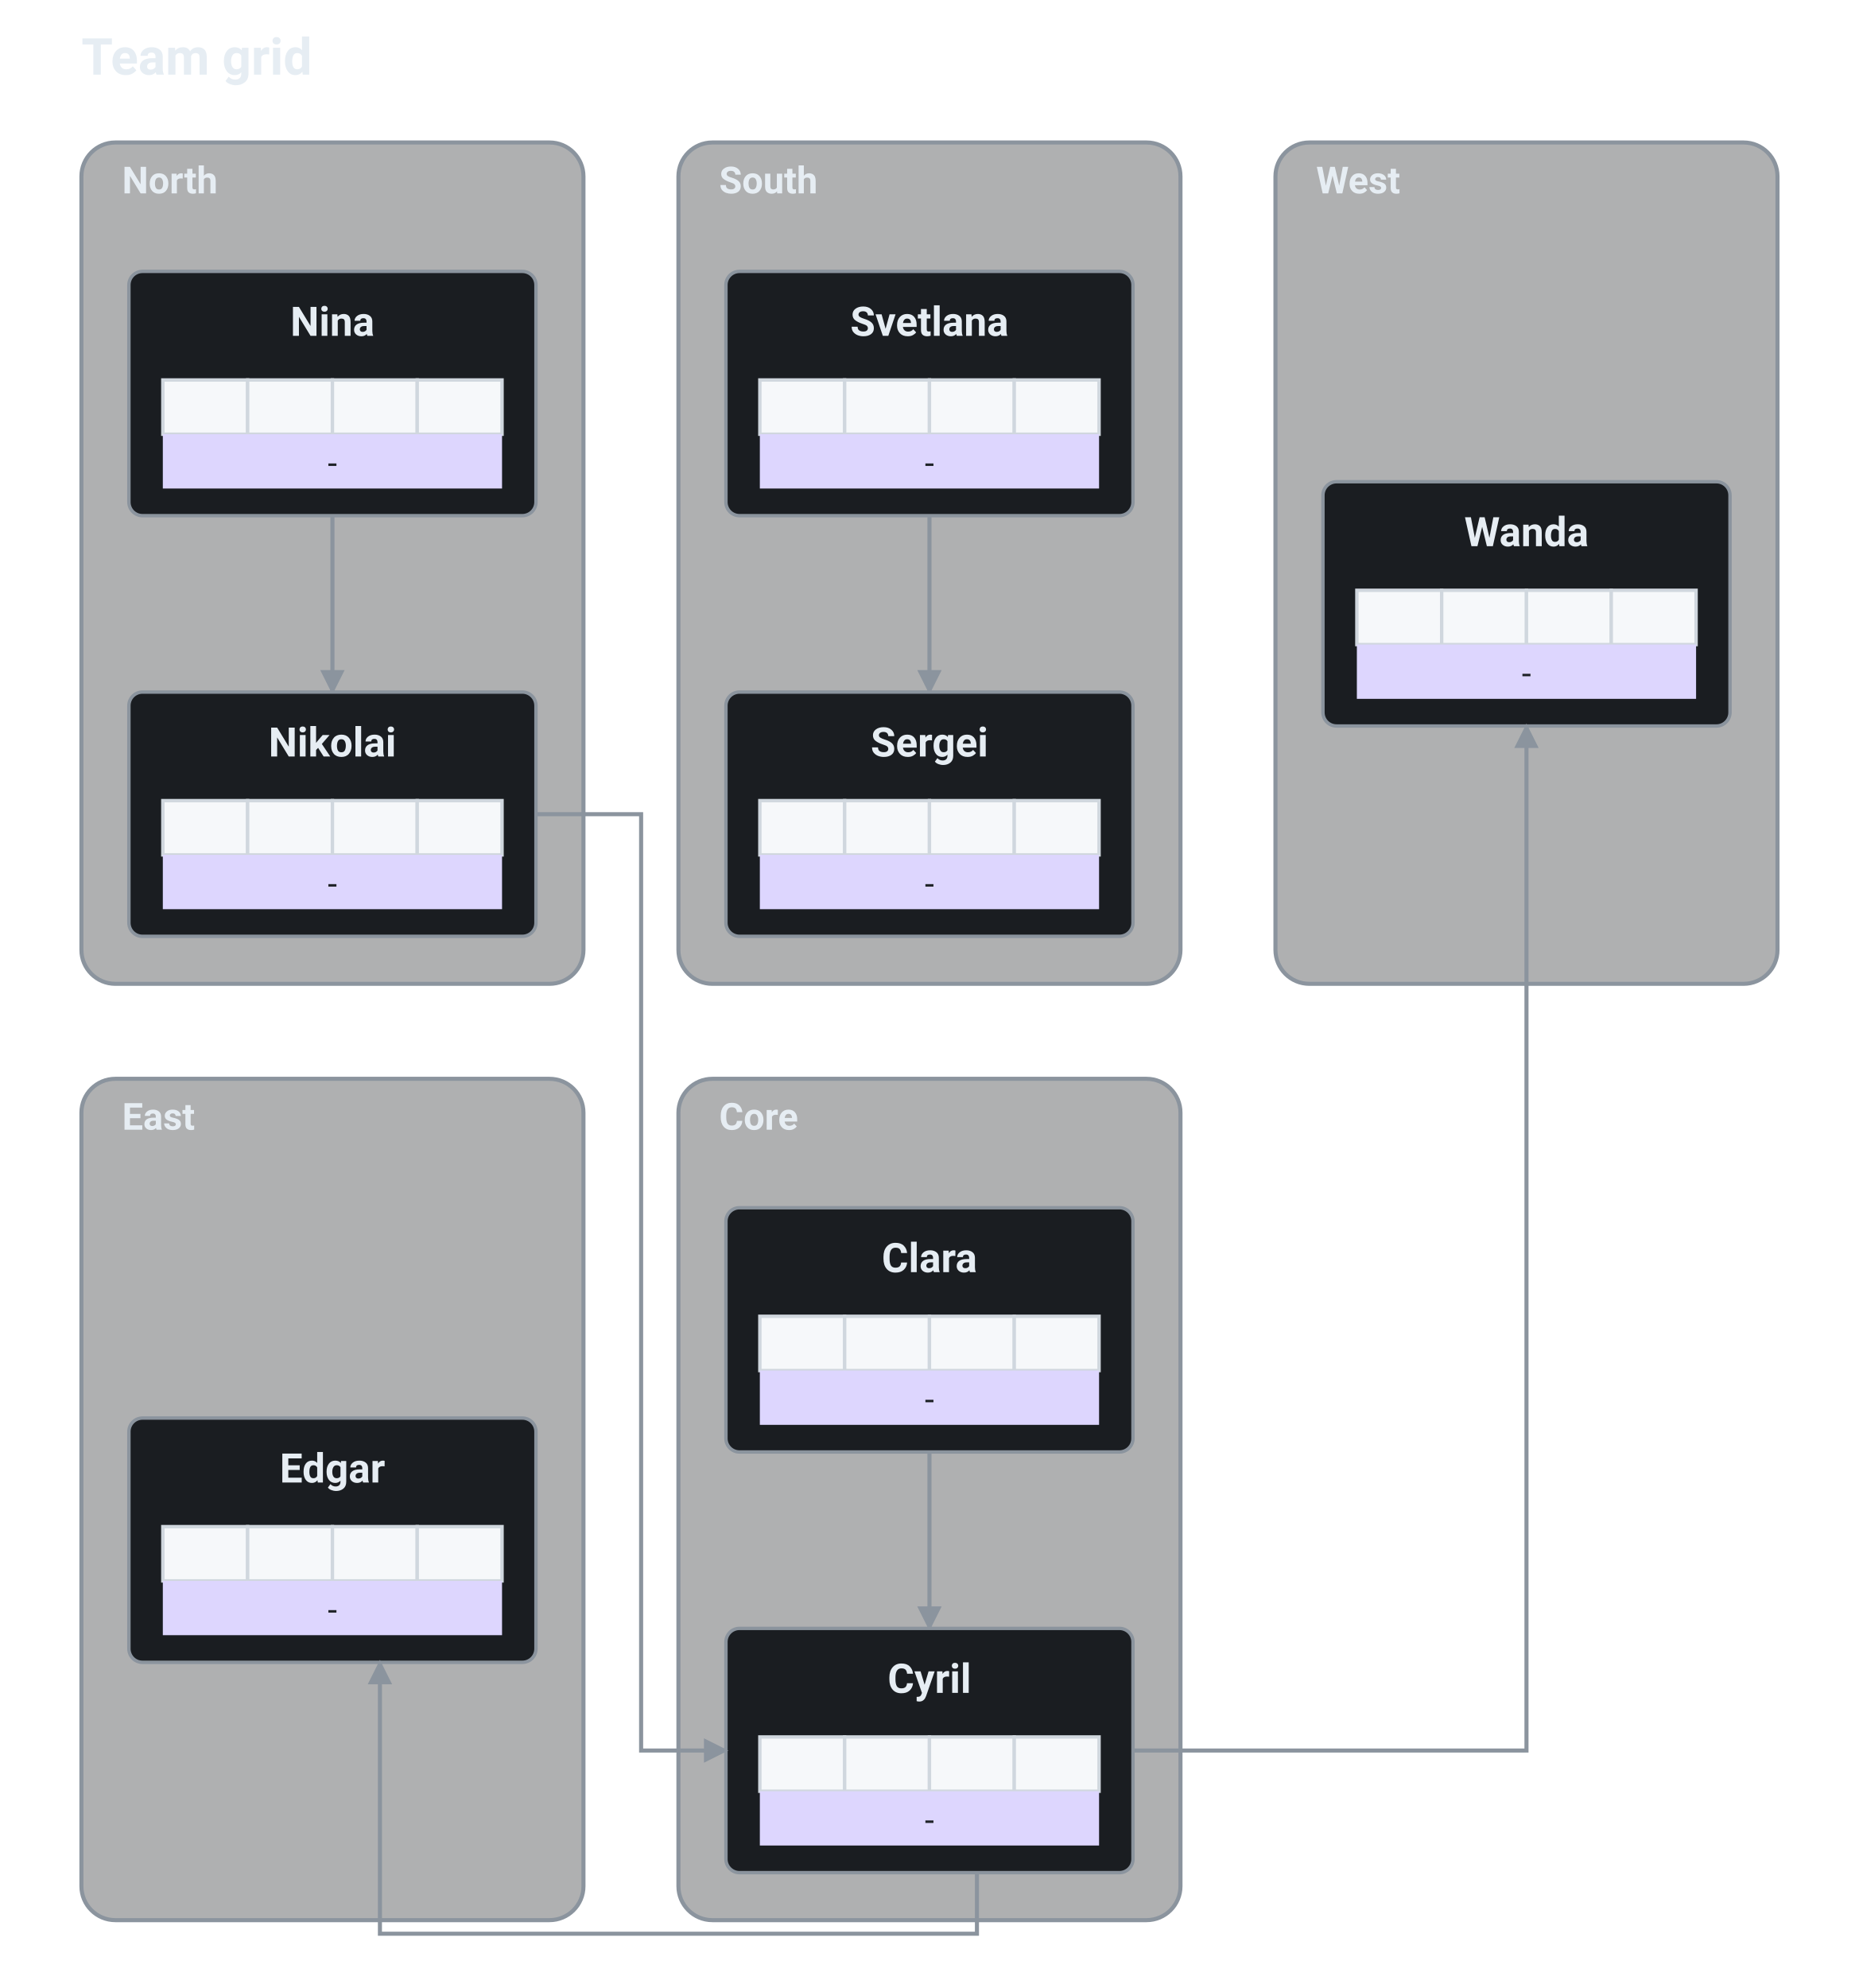
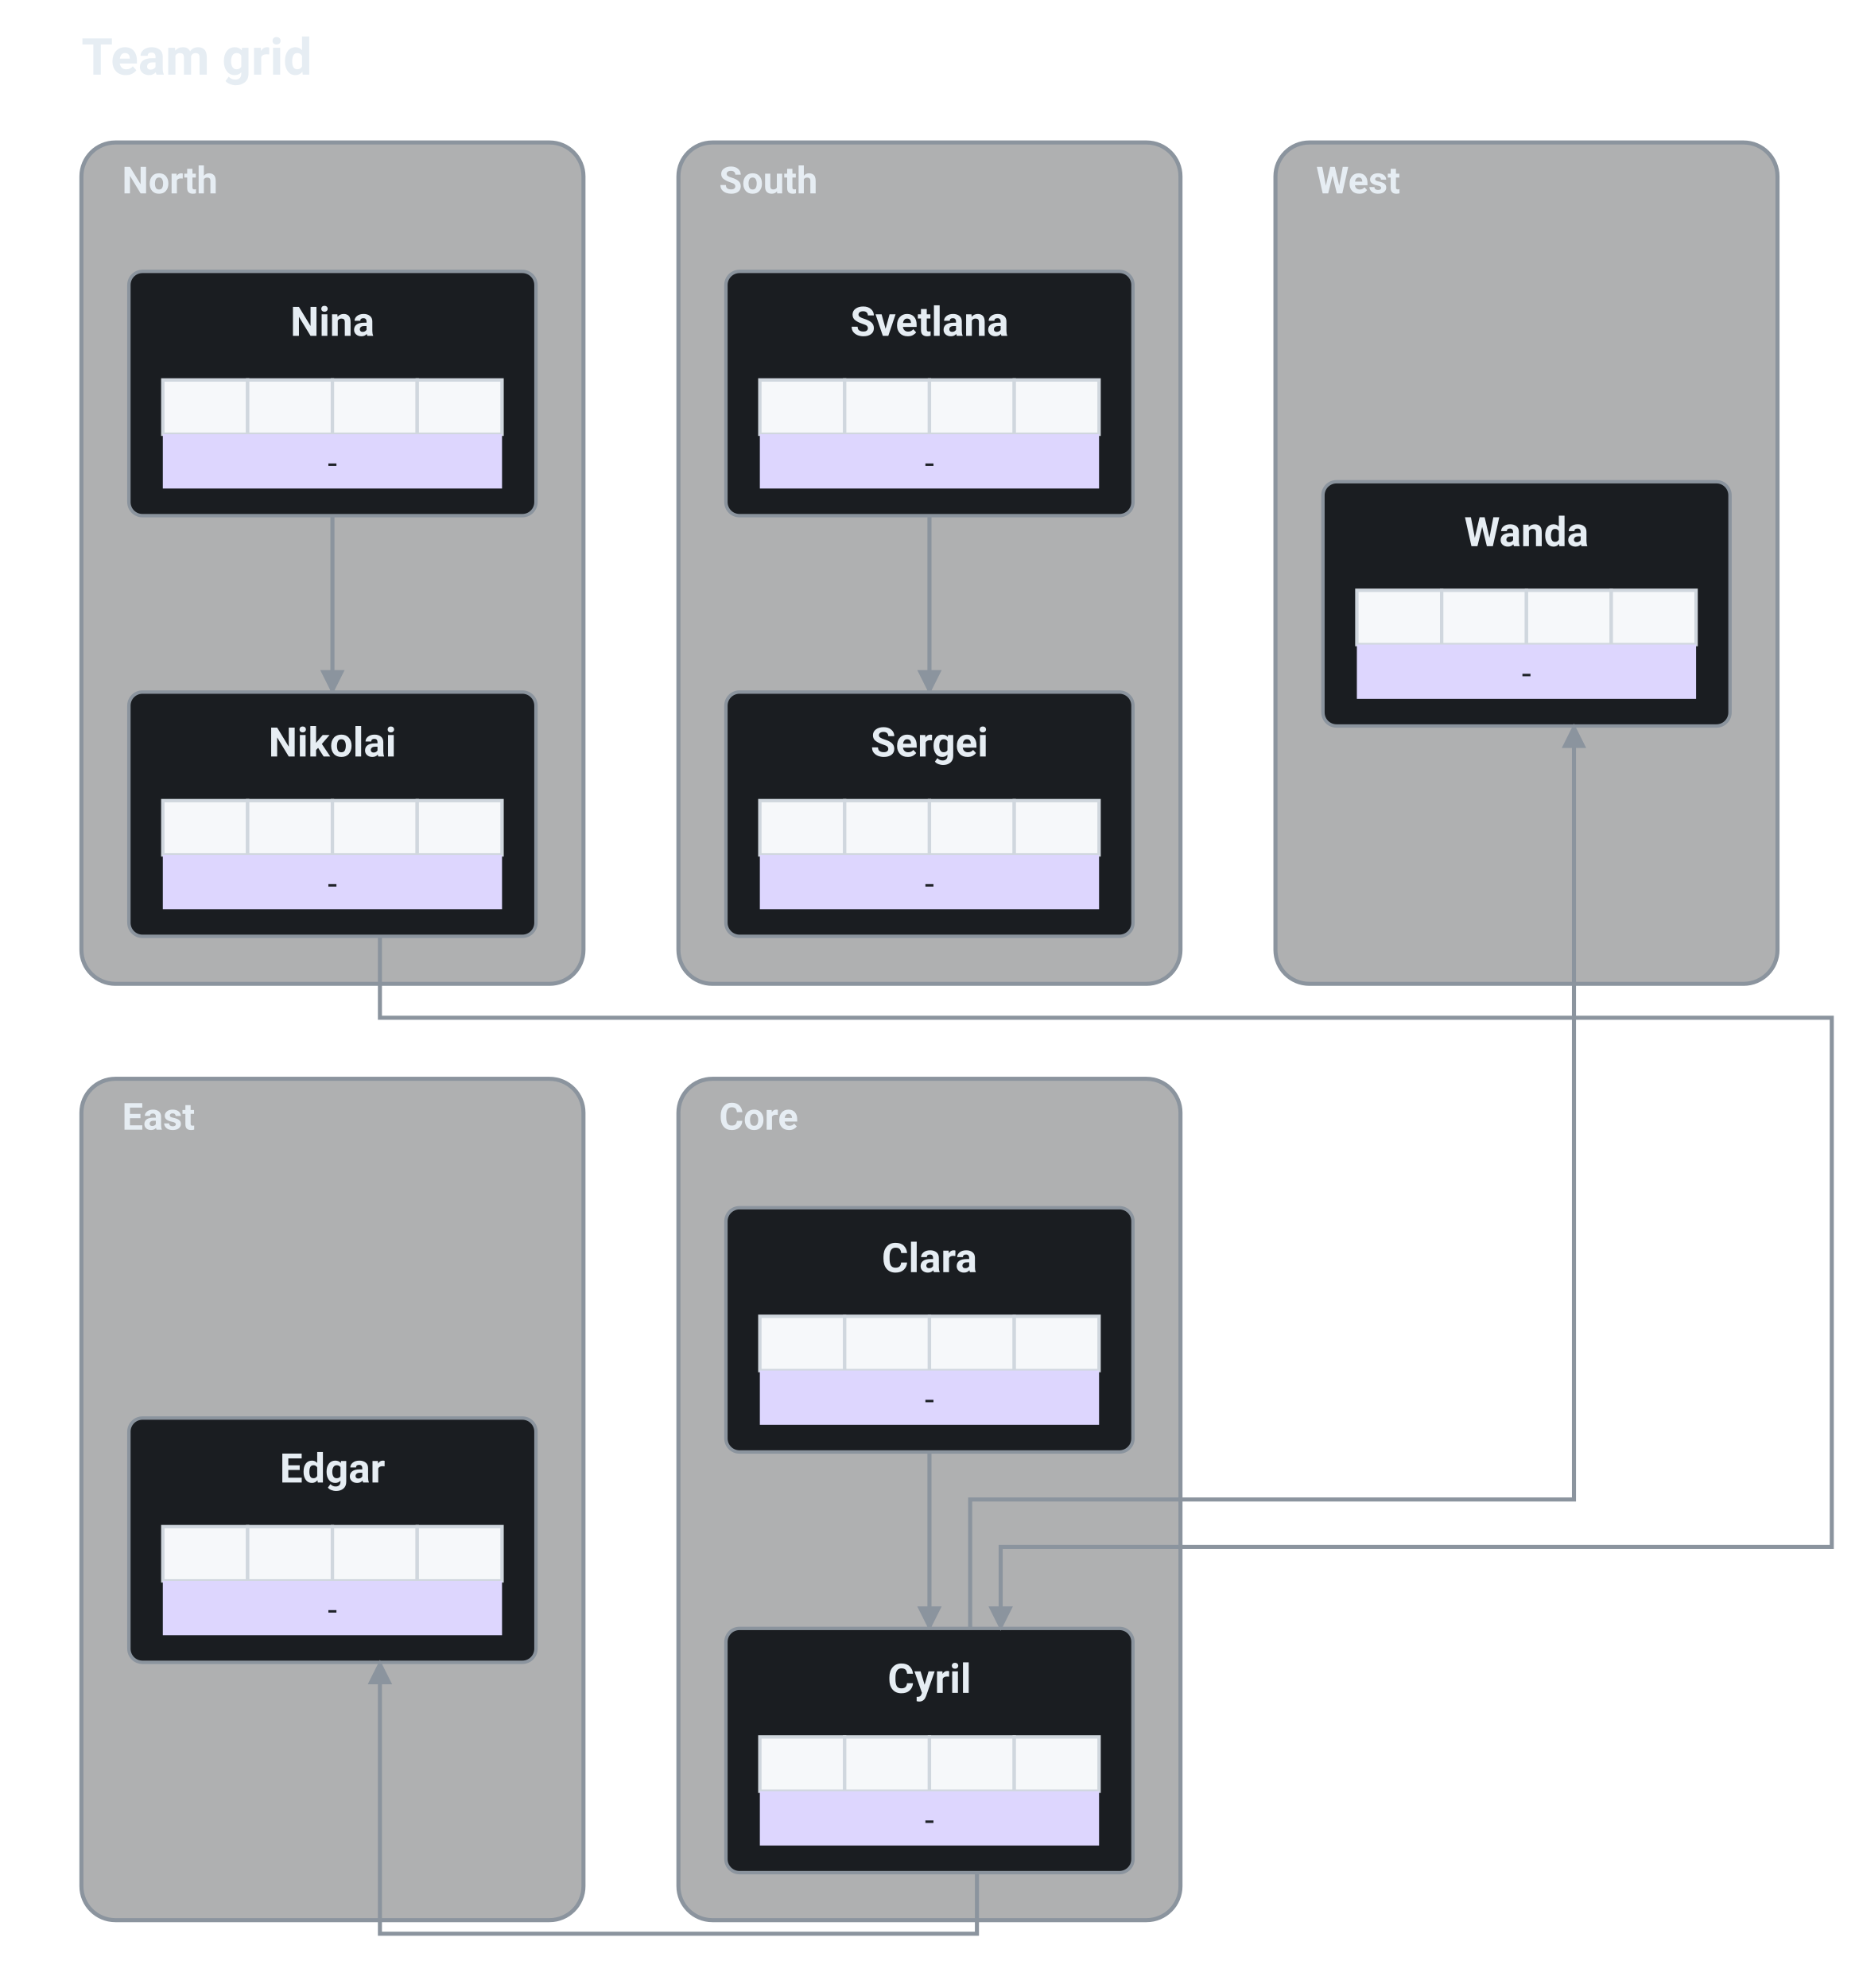
<svg xmlns="http://www.w3.org/2000/svg" viewBox="0 0 548 586" width="548" height="586" role="img" font-family="system-ui, -apple-system, &quot;Segoe UI&quot;, Roboto, sans-serif">
  <text x="24" y="22" fill="#e6edf3" font-size="15" text-anchor="start" font-weight="700">Team grid</text>
  <defs>
    <marker id="ext-pm-report" viewBox="0 0 10 10" refX="9" refY="5" markerWidth="6" markerHeight="6" orient="auto-start-reverse">
      <path d="M 0 0 L 10 5 L 0 10 z" fill="#8b949e" />
    </marker>
  </defs>
  <rect x="24" y="42" width="148" height="248" rx="10" ry="10" fill="#1a1d21" fill-opacity="0.35" stroke="#8b949e" stroke-width="1.2" data-team="powermap" data-team-id="north" />
  <text x="36" y="57" fill="#e6edf3" font-size="11" text-anchor="start" font-weight="600" data-team-label="1">North</text>
  <rect x="200" y="42" width="148" height="248" rx="10" ry="10" fill="#1a1d21" fill-opacity="0.35" stroke="#8b949e" stroke-width="1.2" data-team="powermap" data-team-id="south" />
  <text x="212" y="57" fill="#e6edf3" font-size="11" text-anchor="start" font-weight="600" data-team-label="1">South</text>
  <rect x="376" y="42" width="148" height="248" rx="10" ry="10" fill="#1a1d21" fill-opacity="0.35" stroke="#8b949e" stroke-width="1.2" data-team="powermap" data-team-id="west" />
  <text x="388" y="57" fill="#e6edf3" font-size="11" text-anchor="start" font-weight="600" data-team-label="1">West</text>
  <rect x="24" y="318" width="148" height="248" rx="10" ry="10" fill="#1a1d21" fill-opacity="0.35" stroke="#8b949e" stroke-width="1.2" data-team="powermap" data-team-id="east" />
  <text x="36" y="333" fill="#e6edf3" font-size="11" text-anchor="start" font-weight="600" data-team-label="1">East</text>
  <rect x="200" y="318" width="148" height="248" rx="10" ry="10" fill="#1a1d21" fill-opacity="0.35" stroke="#8b949e" stroke-width="1.2" data-team="powermap" data-team-id="core" />
  <text x="212" y="333" fill="#e6edf3" font-size="11" text-anchor="start" font-weight="600" data-team-label="1">Core</text>
  <path d="M 98 152 L 98 178 L 98 178 L 98 204" fill="none" stroke="#8b949e" stroke-width="1.2" marker-end="url(#ext-pm-report)" />
  <path d="M 274 152 L 274 178 L 274 178 L 274 204" fill="none" stroke="#8b949e" stroke-width="1.2" marker-end="url(#ext-pm-report)" />
  <path d="M 274 428 L 274 454 L 274 454 L 274 480" fill="none" stroke="#8b949e" stroke-width="1.2" marker-end="url(#ext-pm-report)" />
  <rect x="38" y="80" width="120" height="72" fill="#1a1d21" stroke="#8b949e" stroke-width="1" rx="4" />
  <text x="98" y="99" fill="#e6edf3" font-size="12" text-anchor="middle" font-weight="700">Nina</text>
  <rect x="48" y="112" width="25" height="16" fill="#f6f8fa" stroke="#d0d7de" />
  <rect x="73" y="112" width="25" height="16" fill="#f6f8fa" stroke="#d0d7de" />
  <rect x="98" y="112" width="25" height="16" fill="#f6f8fa" stroke="#d0d7de" />
  <rect x="123" y="112" width="25" height="16" fill="#f6f8fa" stroke="#d0d7de" />
  <rect x="48" y="128" width="100" height="16" fill="#ddd6fe" />
  <text x="98" y="140" fill="#1f2328" font-size="10" text-anchor="middle">-</text>
  <rect x="38" y="204" width="120" height="72" fill="#1a1d21" stroke="#8b949e" stroke-width="1" rx="4" />
  <text x="98" y="223" fill="#e6edf3" font-size="12" text-anchor="middle" font-weight="700">Nikolai</text>
  <rect x="48" y="236" width="25" height="16" fill="#f6f8fa" stroke="#d0d7de" />
  <rect x="73" y="236" width="25" height="16" fill="#f6f8fa" stroke="#d0d7de" />
  <rect x="98" y="236" width="25" height="16" fill="#f6f8fa" stroke="#d0d7de" />
  <rect x="123" y="236" width="25" height="16" fill="#f6f8fa" stroke="#d0d7de" />
  <rect x="48" y="252" width="100" height="16" fill="#ddd6fe" />
  <text x="98" y="264" fill="#1f2328" font-size="10" text-anchor="middle">-</text>
  <rect x="214" y="80" width="120" height="72" fill="#1a1d21" stroke="#8b949e" stroke-width="1" rx="4" />
  <text x="274" y="99" fill="#e6edf3" font-size="12" text-anchor="middle" font-weight="700">Svetlana</text>
  <rect x="224" y="112" width="25" height="16" fill="#f6f8fa" stroke="#d0d7de" />
  <rect x="249" y="112" width="25" height="16" fill="#f6f8fa" stroke="#d0d7de" />
  <rect x="274" y="112" width="25" height="16" fill="#f6f8fa" stroke="#d0d7de" />
  <rect x="299" y="112" width="25" height="16" fill="#f6f8fa" stroke="#d0d7de" />
  <rect x="224" y="128" width="100" height="16" fill="#ddd6fe" />
  <text x="274" y="140" fill="#1f2328" font-size="10" text-anchor="middle">-</text>
  <rect x="214" y="204" width="120" height="72" fill="#1a1d21" stroke="#8b949e" stroke-width="1" rx="4" />
  <text x="274" y="223" fill="#e6edf3" font-size="12" text-anchor="middle" font-weight="700">Sergei</text>
  <rect x="224" y="236" width="25" height="16" fill="#f6f8fa" stroke="#d0d7de" />
  <rect x="249" y="236" width="25" height="16" fill="#f6f8fa" stroke="#d0d7de" />
  <rect x="274" y="236" width="25" height="16" fill="#f6f8fa" stroke="#d0d7de" />
  <rect x="299" y="236" width="25" height="16" fill="#f6f8fa" stroke="#d0d7de" />
  <rect x="224" y="252" width="100" height="16" fill="#ddd6fe" />
  <text x="274" y="264" fill="#1f2328" font-size="10" text-anchor="middle">-</text>
  <rect x="390" y="142" width="120" height="72" fill="#1a1d21" stroke="#8b949e" stroke-width="1" rx="4" />
  <text x="450" y="161" fill="#e6edf3" font-size="12" text-anchor="middle" font-weight="700">Wanda</text>
  <rect x="400" y="174" width="25" height="16" fill="#f6f8fa" stroke="#d0d7de" />
  <rect x="425" y="174" width="25" height="16" fill="#f6f8fa" stroke="#d0d7de" />
  <rect x="450" y="174" width="25" height="16" fill="#f6f8fa" stroke="#d0d7de" />
  <rect x="475" y="174" width="25" height="16" fill="#f6f8fa" stroke="#d0d7de" />
  <rect x="400" y="190" width="100" height="16" fill="#ddd6fe" />
  <text x="450" y="202" fill="#1f2328" font-size="10" text-anchor="middle">-</text>
  <rect x="38" y="418" width="120" height="72" fill="#1a1d21" stroke="#8b949e" stroke-width="1" rx="4" />
  <text x="98" y="437" fill="#e6edf3" font-size="12" text-anchor="middle" font-weight="700">Edgar</text>
  <rect x="48" y="450" width="25" height="16" fill="#f6f8fa" stroke="#d0d7de" />
  <rect x="73" y="450" width="25" height="16" fill="#f6f8fa" stroke="#d0d7de" />
  <rect x="98" y="450" width="25" height="16" fill="#f6f8fa" stroke="#d0d7de" />
  <rect x="123" y="450" width="25" height="16" fill="#f6f8fa" stroke="#d0d7de" />
  <rect x="48" y="466" width="100" height="16" fill="#ddd6fe" />
  <text x="98" y="478" fill="#1f2328" font-size="10" text-anchor="middle">-</text>
  <rect x="214" y="356" width="120" height="72" fill="#1a1d21" stroke="#8b949e" stroke-width="1" rx="4" />
  <text x="274" y="375" fill="#e6edf3" font-size="12" text-anchor="middle" font-weight="700">Clara</text>
  <rect x="224" y="388" width="25" height="16" fill="#f6f8fa" stroke="#d0d7de" />
  <rect x="249" y="388" width="25" height="16" fill="#f6f8fa" stroke="#d0d7de" />
  <rect x="274" y="388" width="25" height="16" fill="#f6f8fa" stroke="#d0d7de" />
  <rect x="299" y="388" width="25" height="16" fill="#f6f8fa" stroke="#d0d7de" />
  <rect x="224" y="404" width="100" height="16" fill="#ddd6fe" />
  <text x="274" y="416" fill="#1f2328" font-size="10" text-anchor="middle">-</text>
  <rect x="214" y="480" width="120" height="72" fill="#1a1d21" stroke="#8b949e" stroke-width="1" rx="4" />
  <text x="274" y="499" fill="#e6edf3" font-size="12" text-anchor="middle" font-weight="700">Cyril</text>
  <rect x="224" y="512" width="25" height="16" fill="#f6f8fa" stroke="#d0d7de" />
  <rect x="249" y="512" width="25" height="16" fill="#f6f8fa" stroke="#d0d7de" />
  <rect x="274" y="512" width="25" height="16" fill="#f6f8fa" stroke="#d0d7de" />
  <rect x="299" y="512" width="25" height="16" fill="#f6f8fa" stroke="#d0d7de" />
  <rect x="224" y="528" width="100" height="16" fill="#ddd6fe" />
  <text x="274" y="540" fill="#1f2328" font-size="10" text-anchor="middle">-</text>
  <defs>
    <marker id="ext-pm-link-0" viewBox="0 0 10 10" refX="9" refY="5" markerWidth="6" markerHeight="6" orient="auto-start-reverse">
      <path d="M 0 0 L 10 5 L 0 10 z" fill="#8b949e" />
    </marker>
  </defs>
-   <path d="M 334 516 L 351 516 L 365 516 L 450 516 L 450 507 L 450 445 L 450 401 L 450 355 L 450 339 L 450 307 L 450 302 L 450 301 L 450 293 L 450 214" fill="none" stroke="#8b949e" stroke-width="1.2" marker-end="url(#ext-pm-link-0)" />
+   <path d="M 286 480 L 286 442 L 464 442 L 464 214" fill="none" stroke="#8b949e" stroke-width="1.2" marker-end="url(#ext-pm-link-0)" />
  <defs>
    <marker id="ext-pm-link-1" viewBox="0 0 10 10" refX="9" refY="5" markerWidth="6" markerHeight="6" orient="auto-start-reverse">
      <path d="M 0 0 L 10 5 L 0 10 z" fill="#8b949e" />
    </marker>
  </defs>
  <path d="M 288 552 L 288 570 L 112 570 L 112 490" fill="none" stroke="#8b949e" stroke-width="1.2" marker-end="url(#ext-pm-link-1)" />
  <defs>
    <marker id="ext-pm-link-2" viewBox="0 0 10 10" refX="9" refY="5" markerWidth="6" markerHeight="6" orient="auto-start-reverse">
      <path d="M 0 0 L 10 5 L 0 10 z" fill="#8b949e" />
    </marker>
  </defs>
-   <path d="M 158 240 L 169 240 L 177 240 L 183 240 L 189 240 L 189 245 L 189 287 L 189 288 L 189 307 L 189 321 L 189 325 L 189 369 L 189 387 L 189 459 L 189 516 L 203 516 L 214 516" fill="none" stroke="#8b949e" stroke-width="1.2" marker-end="url(#ext-pm-link-2)" />
+   <path d="M 112 276 L 112 300 L 540 300 L 540 456 L 295 456 L 295 480" fill="none" stroke="#8b949e" stroke-width="1.2" marker-end="url(#ext-pm-link-2)" />
</svg>
